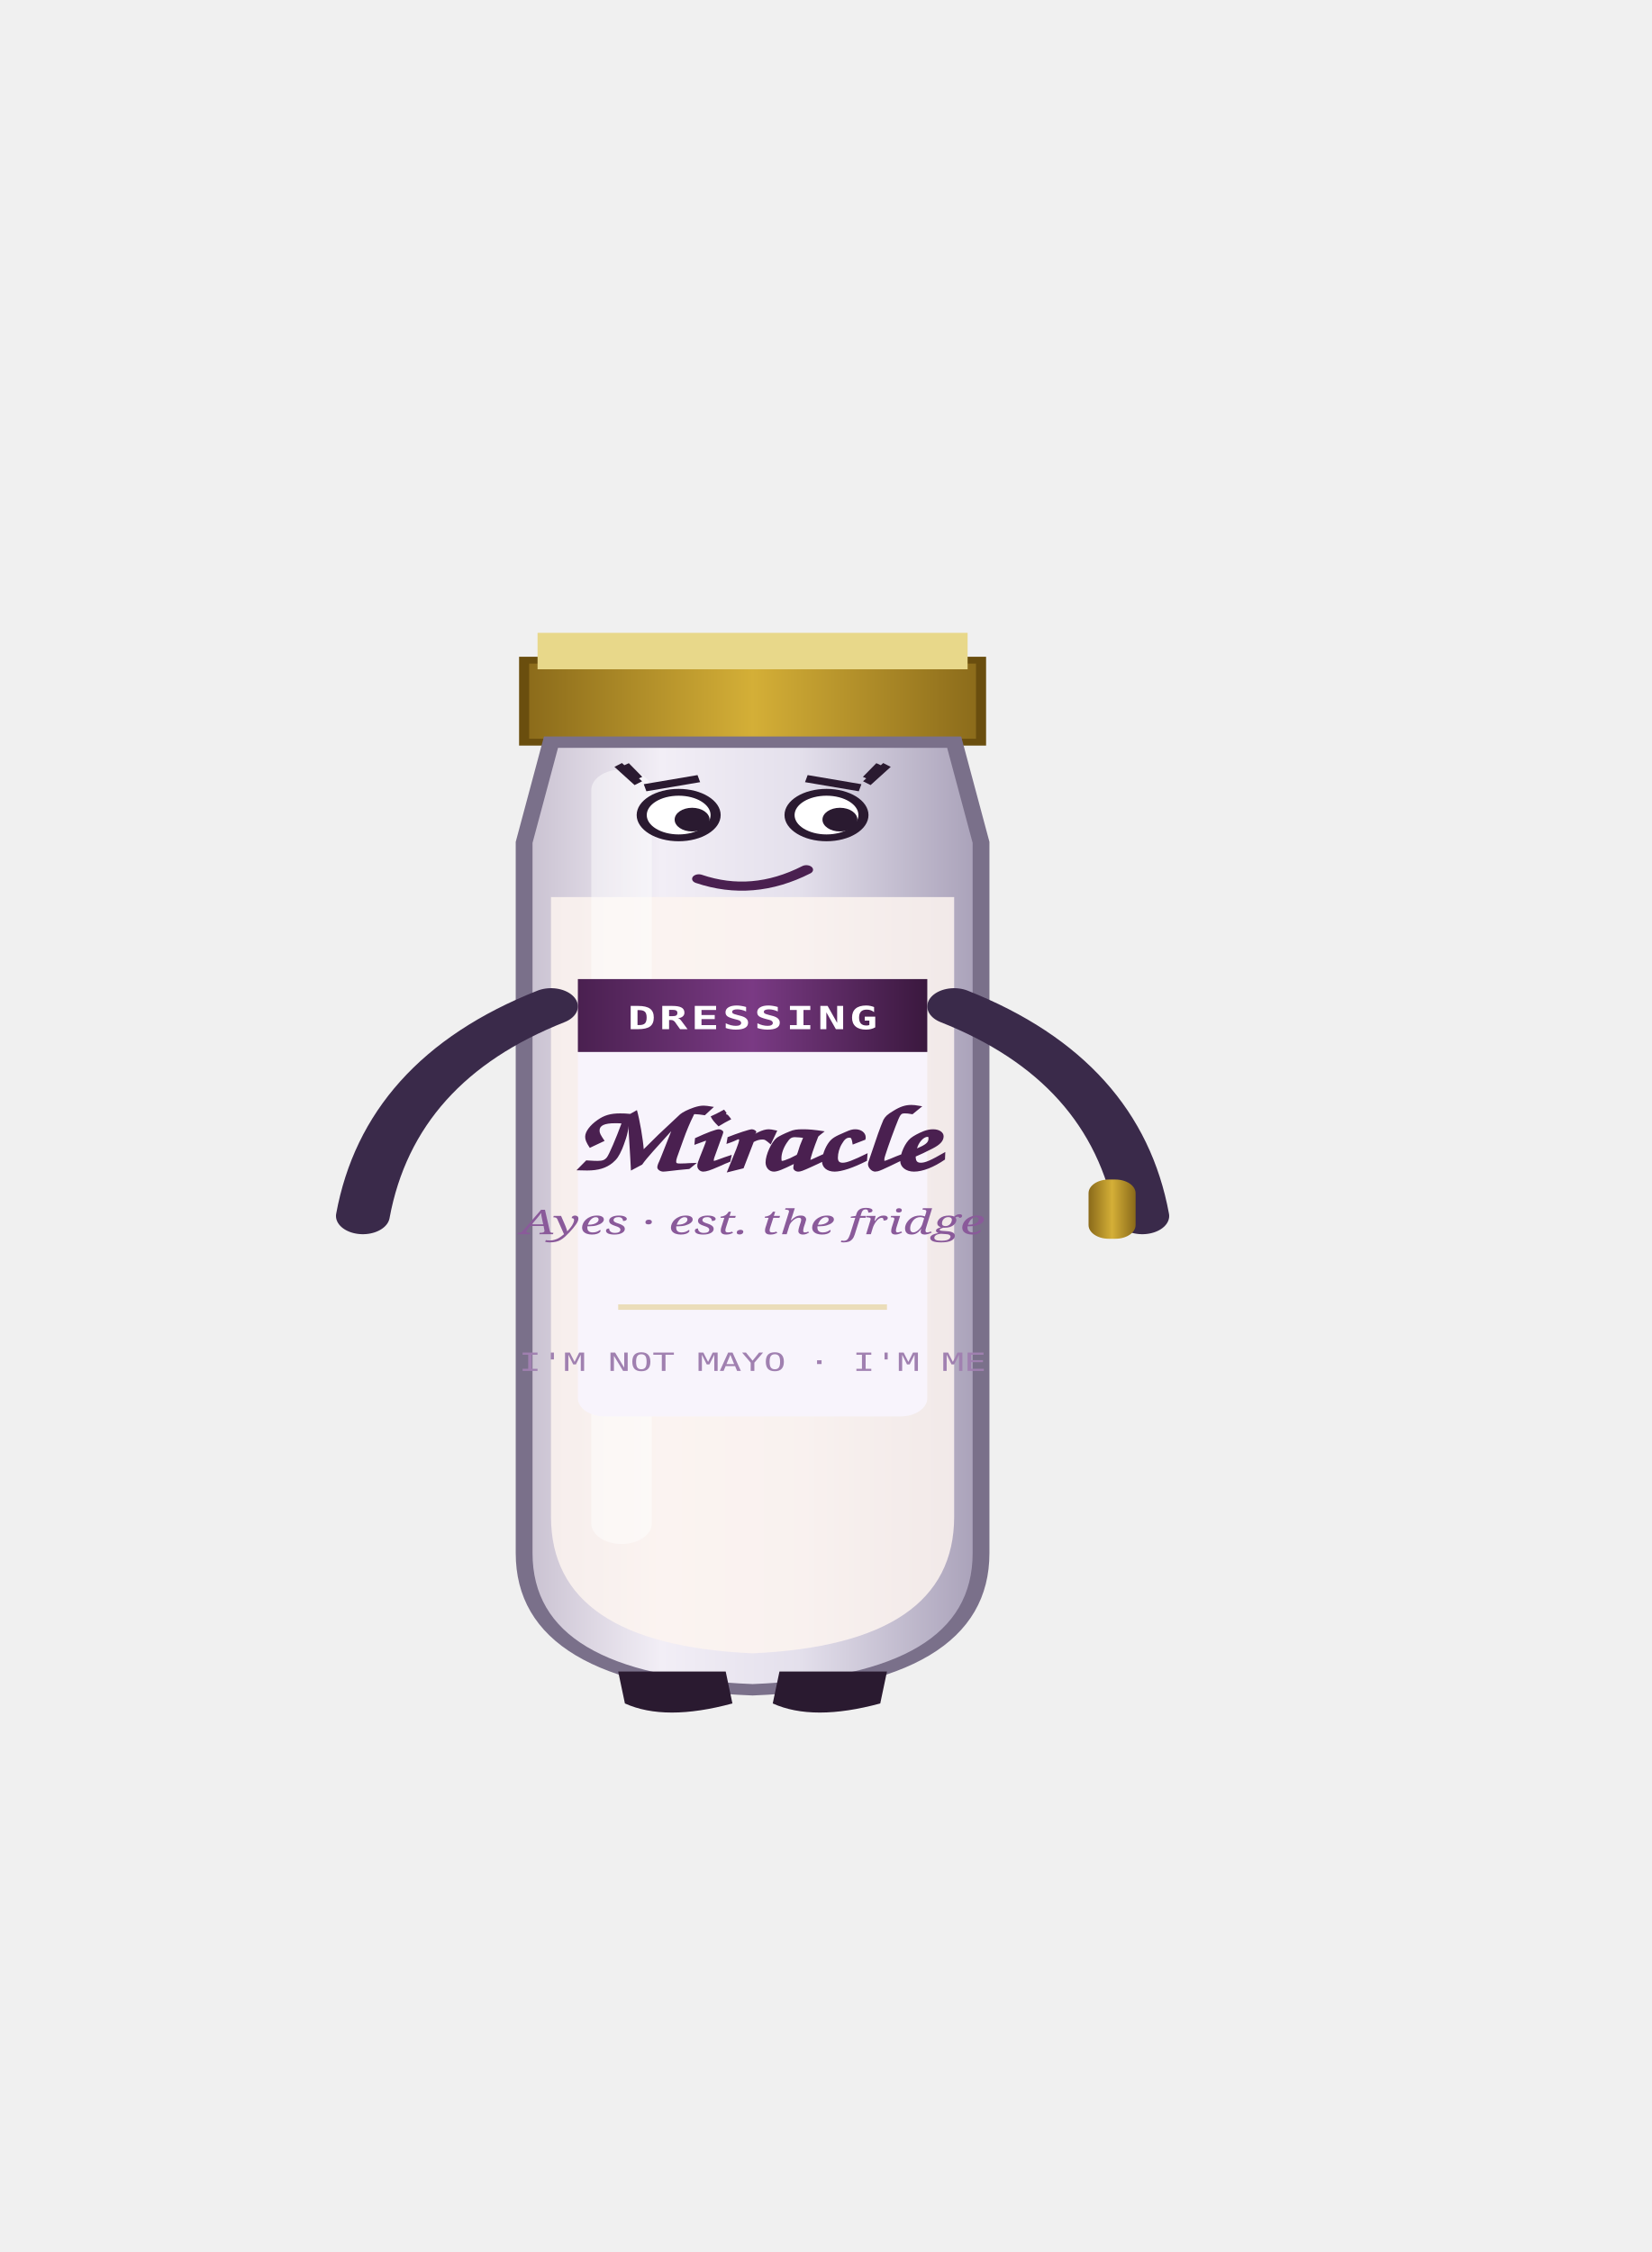
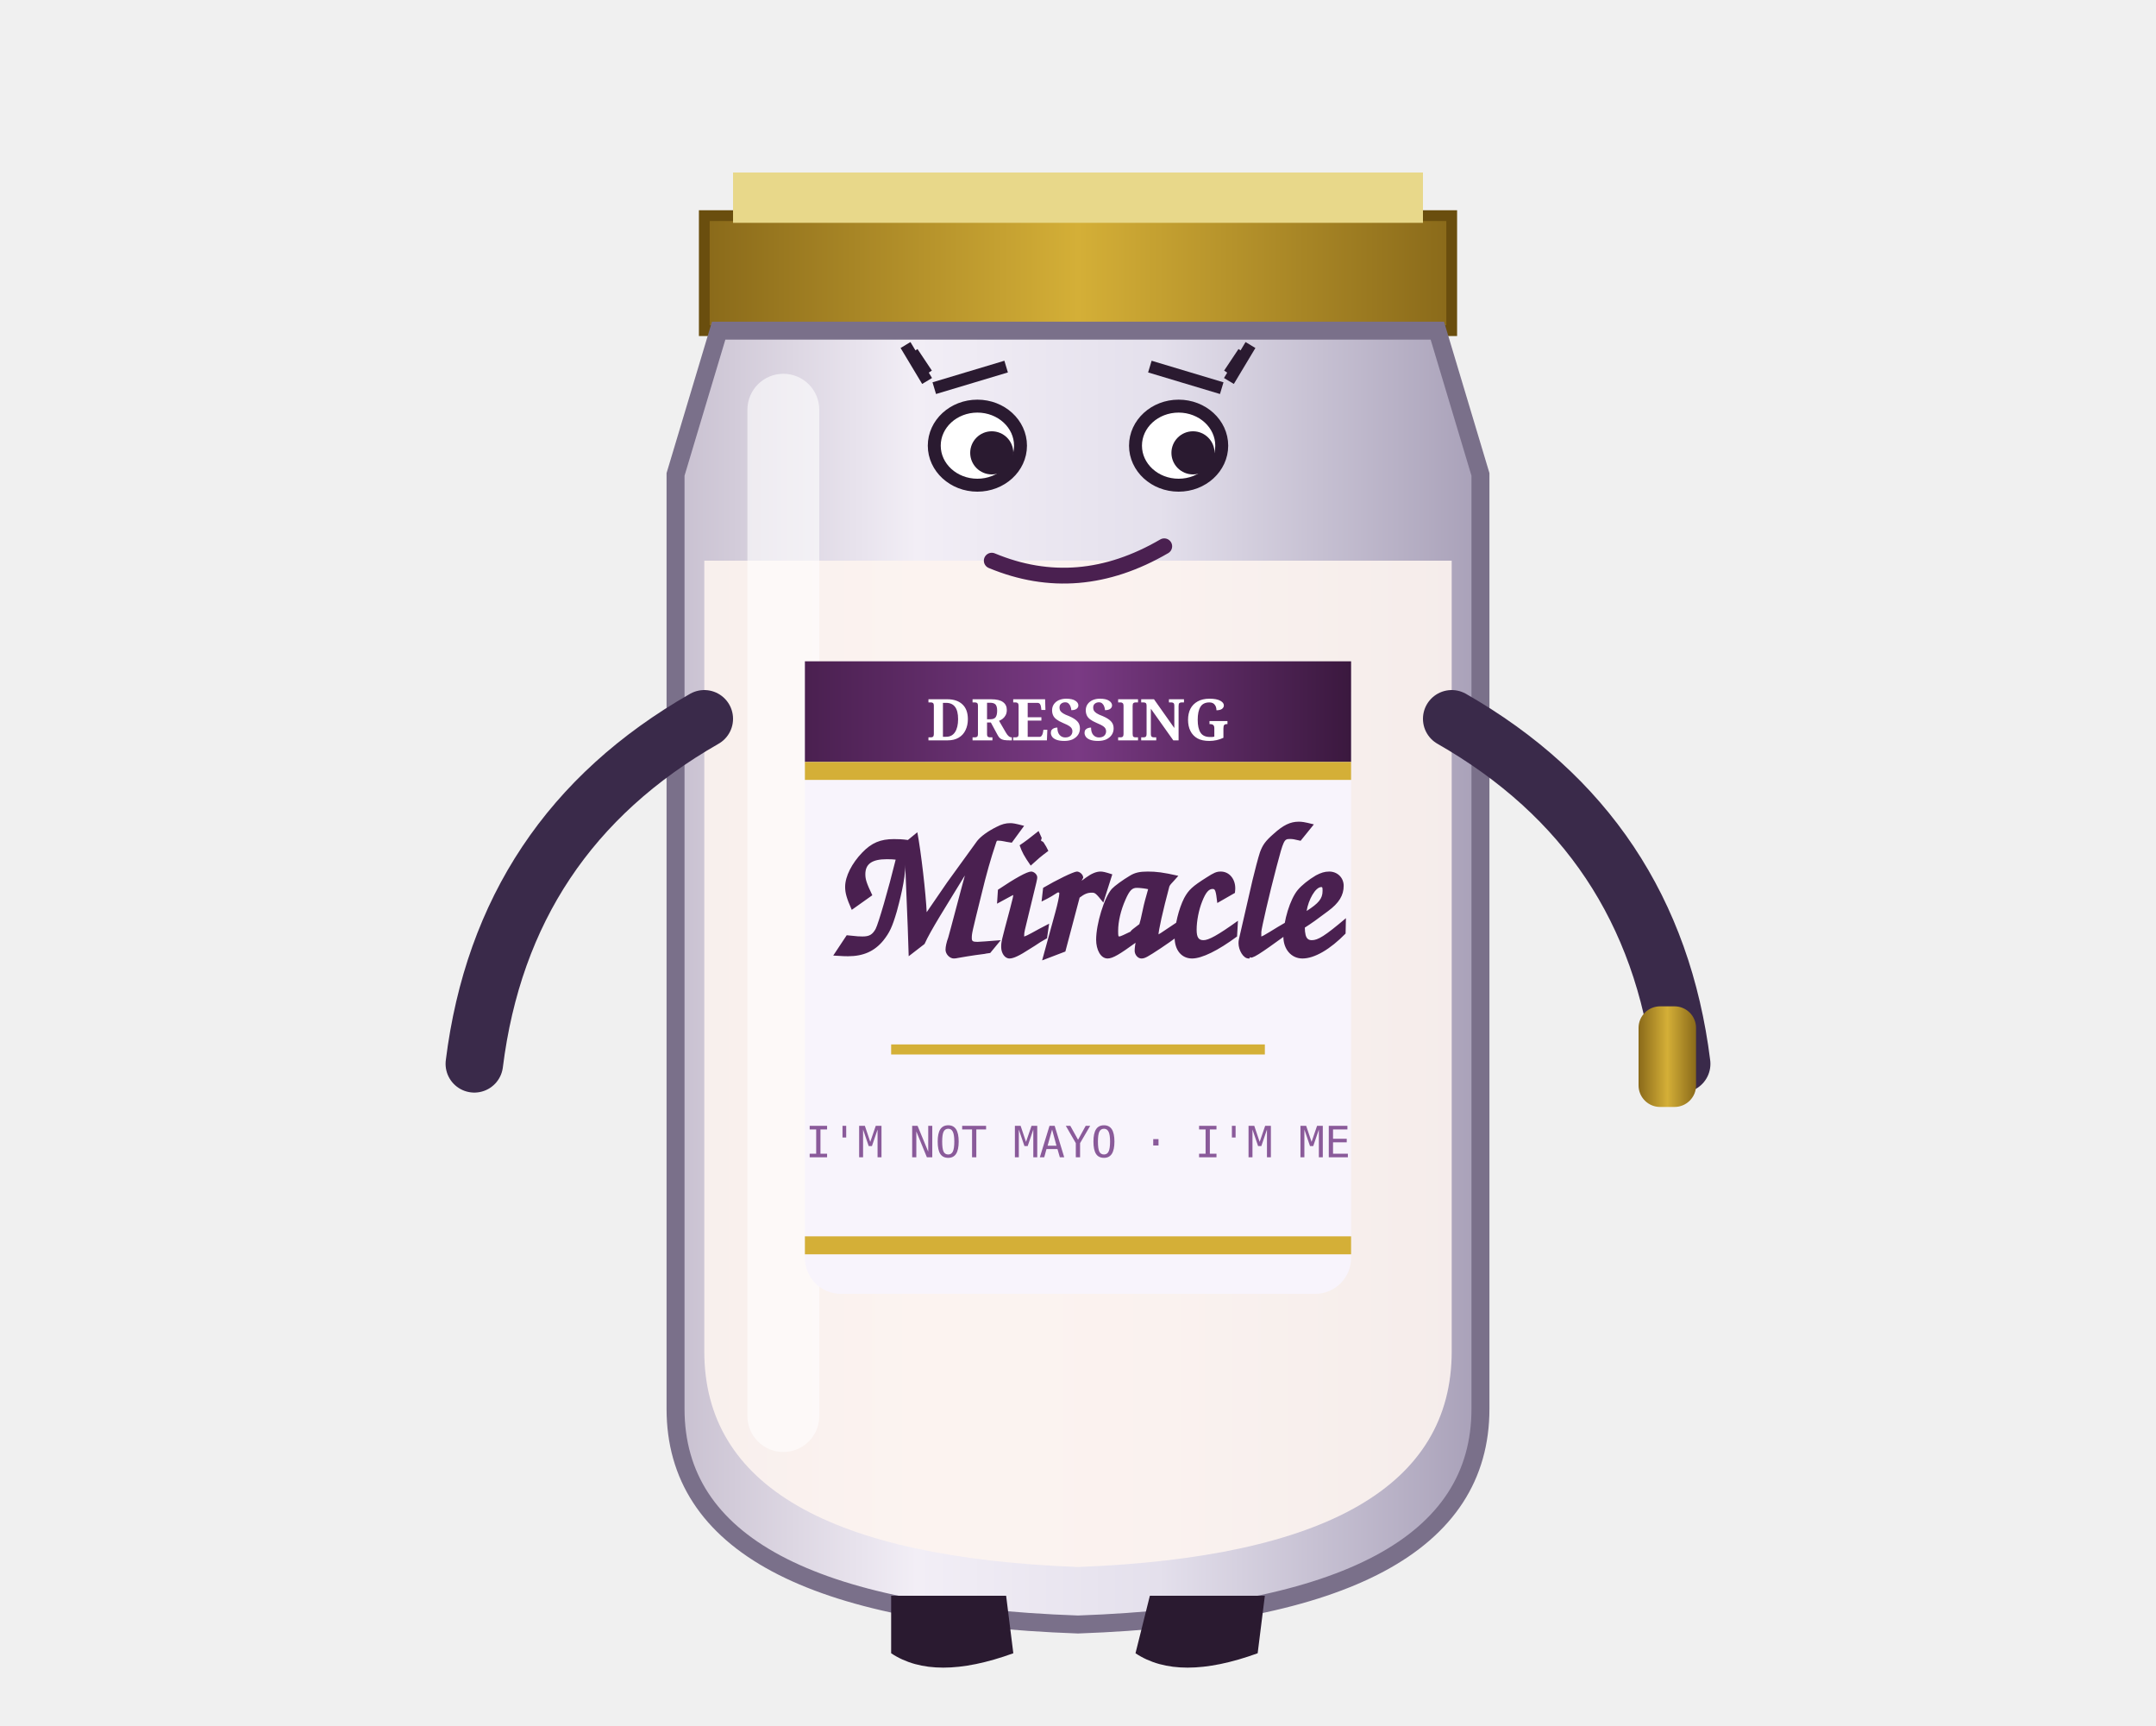
- <svg xmlns="http://www.w3.org/2000/svg" viewBox="0 0 290 250" width="220" height="300">
+ <svg xmlns="http://www.w3.org/2000/svg" viewBox="0 0 300 240" width="300" height="240">
  <defs>
    <linearGradient id="mirGlass" x1="0" y1="0" x2="1" y2="0">
      <stop offset="0" stop-color="#c8c0d0" />
      <stop offset="0.3" stop-color="#f2eef6" />
      <stop offset="0.6" stop-color="#e4e0ec" />
      <stop offset="1" stop-color="#a8a0b8" />
    </linearGradient>
    <linearGradient id="mirGold" x1="0" y1="0" x2="1" y2="0">
      <stop offset="0" stop-color="#8a6a1a" />
      <stop offset="0.5" stop-color="#d4af37" />
      <stop offset="1" stop-color="#8a6a1a" />
    </linearGradient>
    <linearGradient id="mirPurple" x1="0" y1="0" x2="1" y2="0">
      <stop offset="0" stop-color="#4a2050" />
      <stop offset="0.5" stop-color="#7a3a84" />
      <stop offset="1" stop-color="#3a183e" />
    </linearGradient>
  </defs>
-   <g transform="scale(1.18,0.80) translate(2,20)">
-     <path d="M76 34 L144 34 L144 52 L76 52 Z" fill="url(#mirGold)" stroke="#6a4e0e" stroke-width="1.5" />
-     <path d="M78 28 L142 28 L142 36 L78 36 Z" fill="#e8d88a" />
-     <path d="M80 52 L140 52 L144 74 L144 230 Q144 258 110 260 Q76 258 76 230 L76 74 Z" fill="url(#mirGlass)" stroke="#7a708a" stroke-width="2.5" />
-     <path d="M80 86 L140 86 L140 222 Q140 250 110 252 Q80 250 80 222 L80 86 Z" fill="#fdf4f0" opacity=".85" />
-     <rect x="86" y="58" width="9" height="170" rx="4.5" fill="#ffffff77" />
-     <g id="mirLabel">
-       <rect x="84" y="104" width="52" height="96" rx="4" fill="#f8f4fc" />
-       <rect x="84" y="104" width="52" height="16" fill="url(#mirPurple)" />
-       <text x="110" y="115" text-anchor="middle" font-family="monospace" font-size="7" font-weight="bold" fill="#fff" letter-spacing="0.5">DRESSING</text>
-       <text x="110" y="146" text-anchor="middle" font-family="'Brush Script MT','Segoe Script',cursive" font-size="20" font-weight="bold" fill="#4a2050">Miracle</text>
-       <text x="110" y="160" text-anchor="middle" font-family="serif" font-size="7.5" font-style="italic" fill="#8a5a9a">Ayes · est. the fridge</text>
-       <path d="M90 176 L130 176" stroke="#d4af3755" stroke-width="1.2" />
-       <text x="110" y="190" text-anchor="middle" font-family="monospace" font-size="5.5" fill="#a080b0">I'M NOT MAYO · I'M ME</text>
-     </g>
-     <g id="mirEyes">
-       <ellipse cx="99" cy="68" rx="5.5" ry="5" fill="#fff" stroke="#2a1a30" stroke-width="1.5" />
-       <ellipse cx="121" cy="68" rx="5.5" ry="5" fill="#fff" stroke="#2a1a30" stroke-width="1.5" />
-       <circle cx="101" cy="69" r="2.6" fill="#2a1a30" />
-       <circle cx="123" cy="69" r="2.6" fill="#2a1a30" />
-       <path d="M93 61 L90 57 M93 60 L91 57" stroke="#2a1a30" stroke-width="1.4" />
-       <path d="M127 61 L130 57 M127 60 L129 57" stroke="#2a1a30" stroke-width="1.4" />
-       <path d="M94 62 L102 60 M126 62 L118 60" stroke="#2a1a30" stroke-width="1.6" />
-     </g>
-     <g id="mirMouth">
-       <path d="M102 82 Q110 86 118 80" stroke="#4a2050" stroke-width="2" fill="none" stroke-linecap="round" />
-     </g>
-     <g id="mirArmL">
-       <path d="M80 110 Q56 124 52 156" stroke="#3a2a4a" stroke-width="8" stroke-linecap="round" fill="none" />
-     </g>
-     <g id="mirArmR">
-       <path d="M140 110 Q164 124 168 156" stroke="#3a2a4a" stroke-width="8" stroke-linecap="round" fill="none" />
-     </g>
-     <g id="mirBracelet">
-       <rect x="160" y="148" width="7" height="13" rx="3" fill="url(#mirGold)" />
-     </g>
-     <path d="M90 256 L106 256 L107 263 Q97 267 91 263 Z" fill="#2a1a30" />
-     <path d="M114 256 L130 256 L129 263 Q119 267 113 263 Z" fill="#2a1a30" />
+   <path d="M98 30 L202 30 L202 46 L98 46 Z" fill="url(#mirGold)" stroke="#6a4e0e" stroke-width="1.5" />
+   <path d="M102 24 L198 24 L198 31 L102 31 Z" fill="#e8d88a" />
+   <path d="M100 46 L200 46 L206 66 L206 196 Q206 224 150 226 Q94 224 94 196 L94 66 Z" fill="url(#mirGlass)" stroke="#7a708a" stroke-width="2.5" />
+   <path d="M98 78 L202 78 L202 188 Q202 216 150 218 Q98 216 98 188 L98 78 Z" fill="#fdf4f0" opacity=".9" />
+   <rect x="104" y="52" width="10" height="150" rx="5" fill="#ffffff99" />
+   <g id="mirEyes">
+     <ellipse cx="136" cy="62" rx="6" ry="5.5" fill="#fff" stroke="#2a1a30" stroke-width="1.8" />
+     <ellipse cx="164" cy="62" rx="6" ry="5.5" fill="#fff" stroke="#2a1a30" stroke-width="1.8" />
+     <circle cx="138" cy="63" r="3" fill="#2a1a30" />
+     <circle cx="166" cy="63" r="3" fill="#2a1a30" />
+     <path d="M129 53 L126 48 M129 52 L127 49" stroke="#2a1a30" stroke-width="1.6" />
+     <path d="M171 53 L174 48 M171 52 L173 49" stroke="#2a1a30" stroke-width="1.6" />
+     <path d="M130 54 L140 51 M170 54 L160 51" stroke="#2a1a30" stroke-width="1.7" />
  </g>
+   <g id="mirMouth">
+     <path d="M138 78 Q150 83 162 76" stroke="#4a2050" stroke-width="2.2" fill="none" stroke-linecap="round" />
+   </g>
+   <g id="mirLabel">
+     <rect x="112" y="92" width="76" height="88" rx="5" fill="#f8f4fc" />
+     <rect x="112" y="92" width="76" height="14" fill="url(#mirPurple)" />
+     <rect x="112" y="106" width="76" height="2.5" fill="#d4af37" />
+     <rect x="112" y="172" width="76" height="2.5" fill="#d4af37" />
+     <text x="150" y="103" text-anchor="middle" font-family="serif" font-size="8" font-weight="bold" fill="#fff">DRESSING</text>
+     <text x="150" y="133" text-anchor="middle" font-family="'Brush Script MT','Segoe Script',cursive" font-size="26" font-weight="bold" fill="#4a2050">Miracle</text>
+     <path d="M124 146 L176 146" stroke="#d4af37" stroke-width="1.4" />
+     <text x="150" y="161" text-anchor="middle" font-family="monospace" font-size="6" fill="#8a5a9a">I'M NOT MAYO · I'M ME</text>
+   </g>
+   <g id="mirArmL">
+     <path d="M98 100 Q70 116 66 148" stroke="#3a2a4a" stroke-width="8" stroke-linecap="round" fill="none" />
+   </g>
+   <g id="mirArmR">
+     <path d="M202 100 Q230 116 234 148" stroke="#3a2a4a" stroke-width="8" stroke-linecap="round" fill="none" />
+   </g>
+   <g id="mirBracelet">
+     <rect x="228" y="140" width="8" height="14" rx="3" fill="url(#mirGold)" />
+   </g>
+   <path d="M124 222 L140 222 L141 230 Q130 234 124 230 Z" fill="#2a1a30" />
+   <path d="M160 222 L176 222 L175 230 Q164 234 158 230 Z" fill="#2a1a30" />
</svg>
